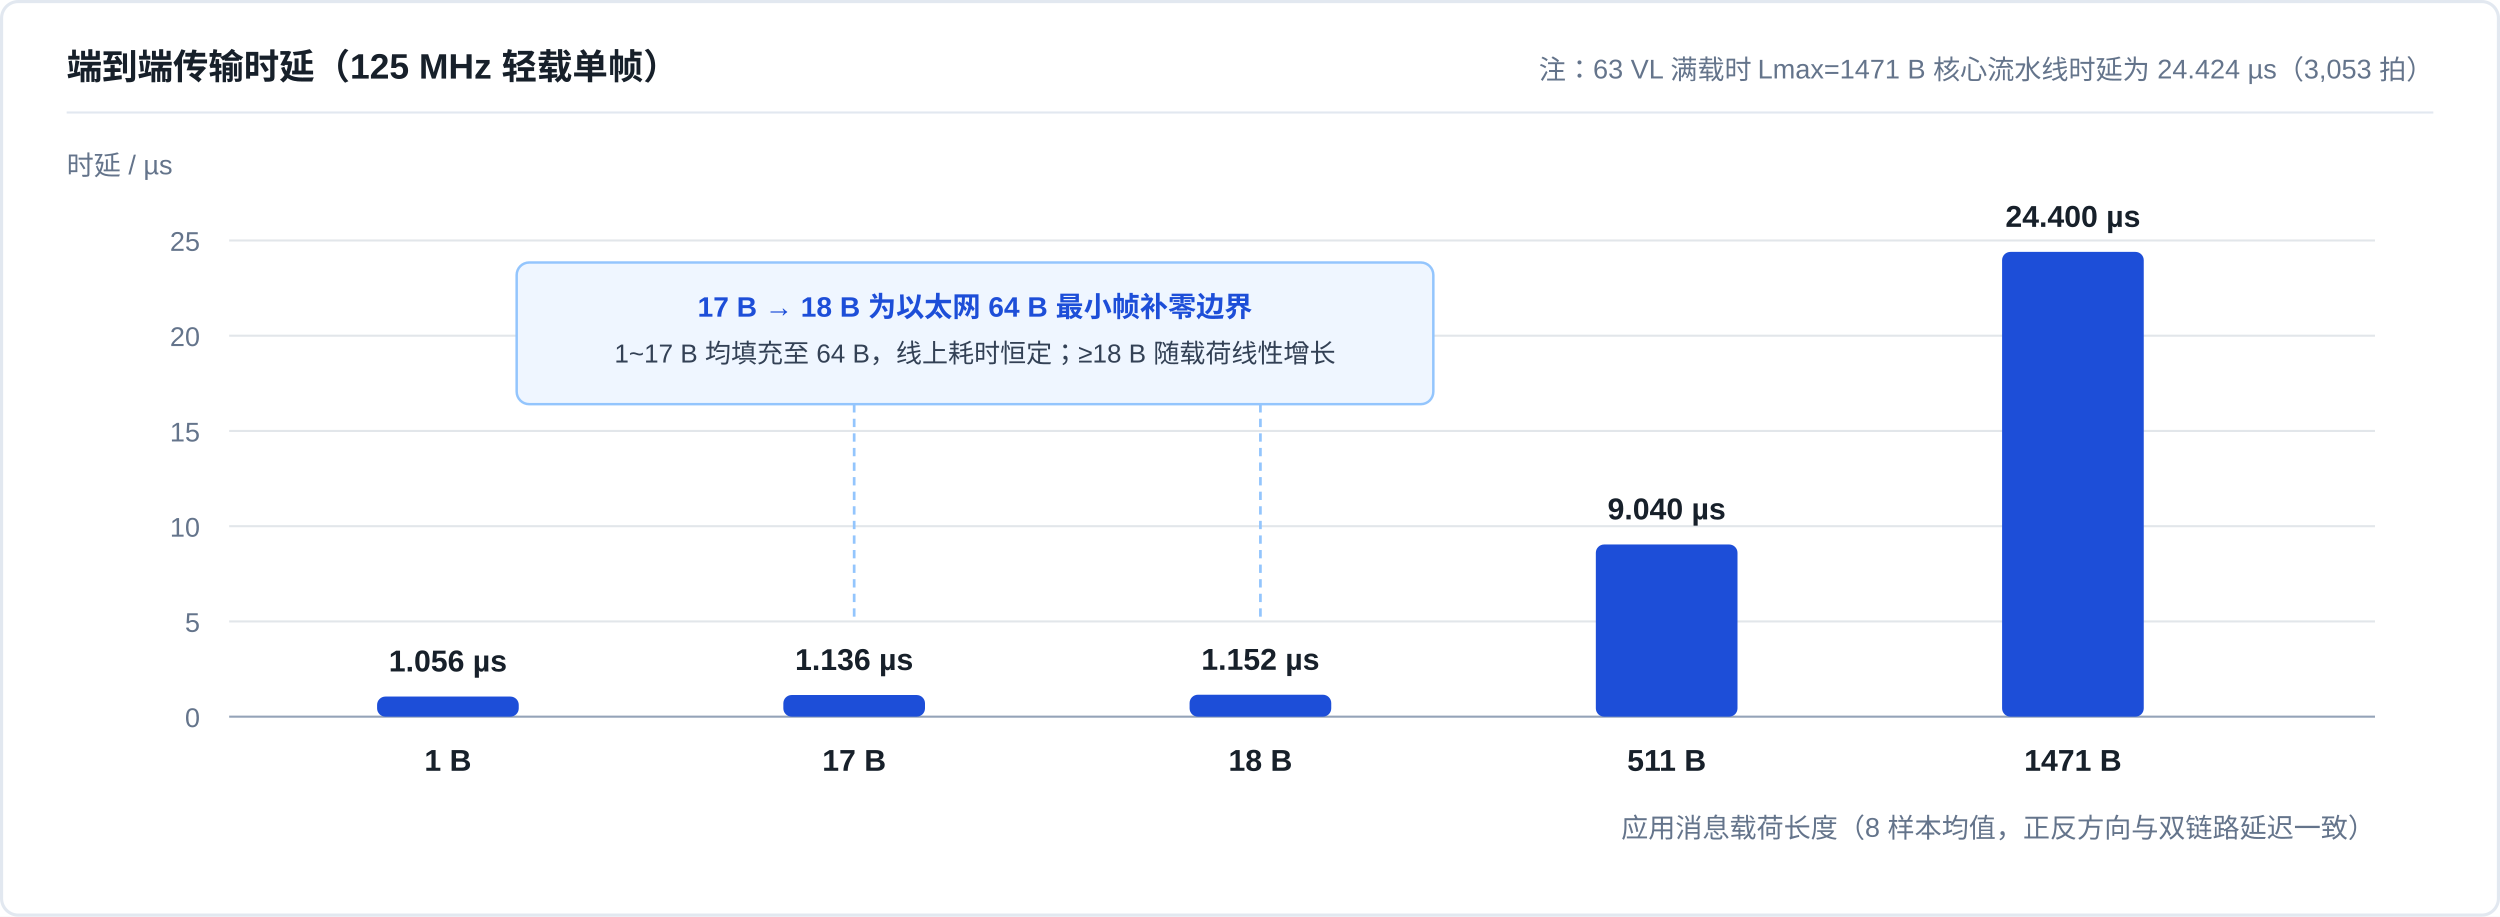
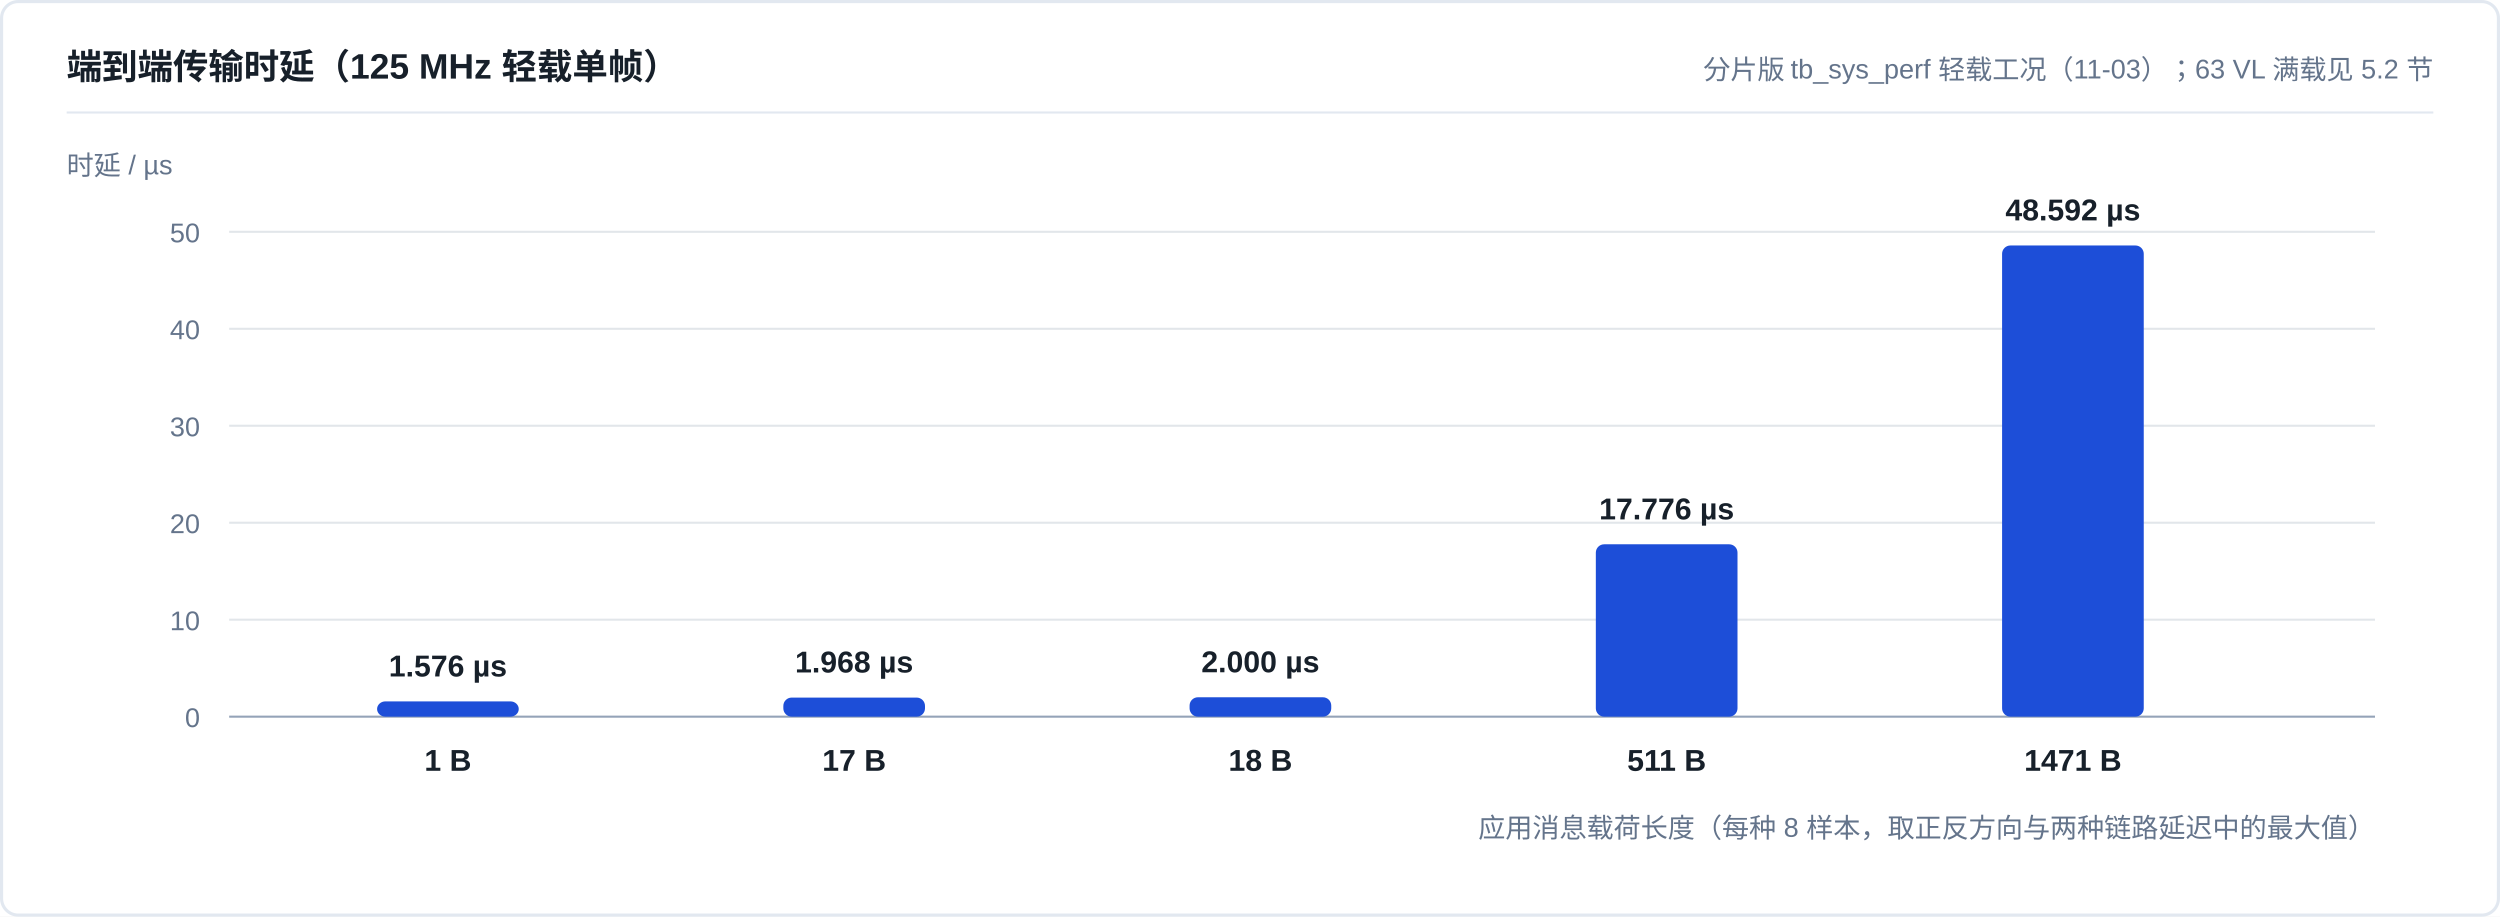
<svg xmlns="http://www.w3.org/2000/svg" width="1200" height="440" viewBox="0 0 1200 440">
  <rect width="1200" height="440" fill="#FFFFFF" />
  <rect x="0.75" y="0.75" width="1198.5" height="438.5" rx="8" fill="none" stroke="#E2E8F0" stroke-width="1.5" />
  <text x="32.0" y="38.0" font-family="PingFang SC, Hiragino Sans GB, Microsoft YaHei, Arial, sans-serif" font-size="17" font-weight="700" fill="#17202A" text-anchor="start">端到端传输时延（125 MHz 轻载单帧）</text>
-   <text x="1168.0" y="38.0" font-family="PingFang SC, Hiragino Sans GB, Microsoft YaHei, Arial, sans-serif" font-size="13" font-weight="500" fill="#64748B" text-anchor="end">注：63 VL 满载时 Lmax=1471 B 核心流水线时延为 24.424 µs（3,053 拍）</text>
+   <text x="1168.0" y="38.0" font-family="PingFang SC, Hiragino Sans GB, Microsoft YaHei, Arial, sans-serif" font-size="13" font-weight="500" fill="#64748B" text-anchor="end">分片版 tb_sys_perf 轻载工况（11-03）；63 VL 满载见 5.2 节</text>
  <line x1="32" y1="54" x2="1168" y2="54" stroke="#E2E8F0" stroke-width="1" />
  <text x="32.0" y="84.0" font-family="PingFang SC, Hiragino Sans GB, Microsoft YaHei, Arial, sans-serif" font-size="13" font-weight="400" fill="#64748B" text-anchor="start">时延 / µs</text>
  <line x1="110" y1="344.00" x2="1140" y2="344.00" stroke="#94A3B8" stroke-width="1" />
  <text x="96.0" y="349.0" font-family="PingFang SC, Hiragino Sans GB, Microsoft YaHei, Arial, sans-serif" font-size="13" font-weight="400" fill="#64748B" text-anchor="end">0</text>
-   <line x1="110" y1="298.29" x2="1140" y2="298.29" stroke="#E2E6EA" stroke-width="1" />
-   <text x="96.0" y="303.3" font-family="PingFang SC, Hiragino Sans GB, Microsoft YaHei, Arial, sans-serif" font-size="13" font-weight="400" fill="#64748B" text-anchor="end">5</text>
-   <line x1="110" y1="252.57" x2="1140" y2="252.57" stroke="#E2E6EA" stroke-width="1" />
-   <text x="96.0" y="257.6" font-family="PingFang SC, Hiragino Sans GB, Microsoft YaHei, Arial, sans-serif" font-size="13" font-weight="400" fill="#64748B" text-anchor="end">10</text>
-   <line x1="110" y1="206.86" x2="1140" y2="206.86" stroke="#E2E6EA" stroke-width="1" />
-   <text x="96.0" y="211.9" font-family="PingFang SC, Hiragino Sans GB, Microsoft YaHei, Arial, sans-serif" font-size="13" font-weight="400" fill="#64748B" text-anchor="end">15</text>
-   <line x1="110" y1="161.14" x2="1140" y2="161.14" stroke="#E2E6EA" stroke-width="1" />
-   <text x="96.0" y="166.1" font-family="PingFang SC, Hiragino Sans GB, Microsoft YaHei, Arial, sans-serif" font-size="13" font-weight="400" fill="#64748B" text-anchor="end">20</text>
-   <line x1="110" y1="115.43" x2="1140" y2="115.43" stroke="#E2E6EA" stroke-width="1" />
-   <text x="96.0" y="120.4" font-family="PingFang SC, Hiragino Sans GB, Microsoft YaHei, Arial, sans-serif" font-size="13" font-weight="400" fill="#64748B" text-anchor="end">25</text>
-   <rect x="248.0" y="126.0" width="440.0" height="68.0" rx="6" fill="#EFF6FF" stroke="#93C5FD" stroke-width="1.2" />
-   <text x="468.0" y="152.0" font-family="PingFang SC, Hiragino Sans GB, Microsoft YaHei, Arial, sans-serif" font-size="13.5" font-weight="700" fill="#1D4ED8" text-anchor="middle">17 B → 18 B 为以太网 64 B 最小帧补零边界</text>
-   <text x="468.0" y="174.0" font-family="PingFang SC, Hiragino Sans GB, Microsoft YaHei, Arial, sans-serif" font-size="12.5" font-weight="400" fill="#334155" text-anchor="middle">1~17 B 均填充至 64 B，线上耗时恒定；≥18 B 随载荷线性增长</text>
-   <line x1="410" y1="194" x2="410" y2="296" stroke="#93C5FD" stroke-dasharray="4 3" stroke-width="1.3" />
-   <line x1="605" y1="194" x2="605" y2="296" stroke="#93C5FD" stroke-dasharray="4 3" stroke-width="1.3" />
-   <rect x="181.0" y="334.35" width="68" height="9.65" rx="4" fill="#1D4ED8" />
-   <text x="215.0" y="322.3" font-family="PingFang SC, Hiragino Sans GB, Microsoft YaHei, Arial, sans-serif" font-size="14.5" font-weight="700" fill="#17202A" text-anchor="middle">1.056 µs</text>
+   <line x1="110" y1="297.45" x2="1140" y2="297.45" stroke="#E2E6EA" stroke-width="1" />
+   <text x="96.0" y="302.5" font-family="PingFang SC, Hiragino Sans GB, Microsoft YaHei, Arial, sans-serif" font-size="13" font-weight="400" fill="#64748B" text-anchor="end">10</text>
+   <line x1="110" y1="250.91" x2="1140" y2="250.91" stroke="#E2E6EA" stroke-width="1" />
+   <text x="96.0" y="255.9" font-family="PingFang SC, Hiragino Sans GB, Microsoft YaHei, Arial, sans-serif" font-size="13" font-weight="400" fill="#64748B" text-anchor="end">20</text>
+   <line x1="110" y1="204.36" x2="1140" y2="204.36" stroke="#E2E6EA" stroke-width="1" />
+   <text x="96.0" y="209.4" font-family="PingFang SC, Hiragino Sans GB, Microsoft YaHei, Arial, sans-serif" font-size="13" font-weight="400" fill="#64748B" text-anchor="end">30</text>
+   <line x1="110" y1="157.82" x2="1140" y2="157.82" stroke="#E2E6EA" stroke-width="1" />
+   <text x="96.0" y="162.8" font-family="PingFang SC, Hiragino Sans GB, Microsoft YaHei, Arial, sans-serif" font-size="13" font-weight="400" fill="#64748B" text-anchor="end">40</text>
+   <line x1="110" y1="111.27" x2="1140" y2="111.27" stroke="#E2E6EA" stroke-width="1" />
+   <text x="96.0" y="116.3" font-family="PingFang SC, Hiragino Sans GB, Microsoft YaHei, Arial, sans-serif" font-size="13" font-weight="400" fill="#64748B" text-anchor="end">50</text>
+   <rect x="181.0" y="336.66" width="68" height="7.34" rx="4" fill="#1D4ED8" />
+   <text x="215.0" y="324.7" font-family="PingFang SC, Hiragino Sans GB, Microsoft YaHei, Arial, sans-serif" font-size="14.5" font-weight="700" fill="#17202A" text-anchor="middle">1.576 µs</text>
  <text x="215.0" y="370.0" font-family="PingFang SC, Hiragino Sans GB, Microsoft YaHei, Arial, sans-serif" font-size="14.5" font-weight="600" fill="#17202A" text-anchor="middle">1 B</text>
-   <rect x="376.0" y="333.61" width="68" height="10.39" rx="4" fill="#1D4ED8" />
-   <text x="410.0" y="321.6" font-family="PingFang SC, Hiragino Sans GB, Microsoft YaHei, Arial, sans-serif" font-size="14.5" font-weight="700" fill="#17202A" text-anchor="middle">1.136 µs</text>
+   <rect x="376.0" y="334.84" width="68" height="9.16" rx="4" fill="#1D4ED8" />
+   <text x="410.0" y="322.8" font-family="PingFang SC, Hiragino Sans GB, Microsoft YaHei, Arial, sans-serif" font-size="14.5" font-weight="700" fill="#17202A" text-anchor="middle">1.968 µs</text>
  <text x="410.0" y="370.0" font-family="PingFang SC, Hiragino Sans GB, Microsoft YaHei, Arial, sans-serif" font-size="14.5" font-weight="600" fill="#17202A" text-anchor="middle">17 B</text>
-   <rect x="571.0" y="333.47" width="68" height="10.53" rx="4" fill="#1D4ED8" />
-   <text x="605.0" y="321.5" font-family="PingFang SC, Hiragino Sans GB, Microsoft YaHei, Arial, sans-serif" font-size="14.5" font-weight="700" fill="#17202A" text-anchor="middle">1.152 µs</text>
+   <rect x="571.0" y="334.69" width="68" height="9.31" rx="4" fill="#1D4ED8" />
+   <text x="605.0" y="322.7" font-family="PingFang SC, Hiragino Sans GB, Microsoft YaHei, Arial, sans-serif" font-size="14.5" font-weight="700" fill="#17202A" text-anchor="middle">2.000 µs</text>
  <text x="605.0" y="370.0" font-family="PingFang SC, Hiragino Sans GB, Microsoft YaHei, Arial, sans-serif" font-size="14.5" font-weight="600" fill="#17202A" text-anchor="middle">18 B</text>
-   <rect x="766.0" y="261.35" width="68" height="82.65" rx="4" fill="#1D4ED8" />
-   <text x="800.0" y="249.3" font-family="PingFang SC, Hiragino Sans GB, Microsoft YaHei, Arial, sans-serif" font-size="14.5" font-weight="700" fill="#17202A" text-anchor="middle">9.040 µs</text>
+   <rect x="766.0" y="261.26" width="68" height="82.74" rx="4" fill="#1D4ED8" />
+   <text x="800.0" y="249.3" font-family="PingFang SC, Hiragino Sans GB, Microsoft YaHei, Arial, sans-serif" font-size="14.5" font-weight="700" fill="#17202A" text-anchor="middle">17.776 µs</text>
  <text x="800.0" y="370.0" font-family="PingFang SC, Hiragino Sans GB, Microsoft YaHei, Arial, sans-serif" font-size="14.5" font-weight="600" fill="#17202A" text-anchor="middle">511 B</text>
-   <rect x="961.0" y="120.91" width="68" height="223.09" rx="4" fill="#1D4ED8" />
-   <text x="995.0" y="108.9" font-family="PingFang SC, Hiragino Sans GB, Microsoft YaHei, Arial, sans-serif" font-size="14.5" font-weight="700" fill="#17202A" text-anchor="middle">24.400 µs</text>
+   <rect x="961.0" y="117.83" width="68" height="226.17" rx="4" fill="#1D4ED8" />
+   <text x="995.0" y="105.8" font-family="PingFang SC, Hiragino Sans GB, Microsoft YaHei, Arial, sans-serif" font-size="14.5" font-weight="700" fill="#17202A" text-anchor="middle">48.592 µs</text>
  <text x="995.0" y="370.0" font-family="PingFang SC, Hiragino Sans GB, Microsoft YaHei, Arial, sans-serif" font-size="14.5" font-weight="600" fill="#17202A" text-anchor="middle">1471 B</text>
-   <text x="1140.0" y="402.0" font-family="PingFang SC, Hiragino Sans GB, Microsoft YaHei, Arial, sans-serif" font-size="13" font-weight="400" fill="#64748B" text-anchor="end">应用消息载荷长度（8 样本均值，正反方向与双链路延迟一致）</text>
+   <text x="1140.0" y="402.0" font-family="PingFang SC, Hiragino Sans GB, Microsoft YaHei, Arial, sans-serif" font-size="13" font-weight="400" fill="#64748B" text-anchor="end">应用消息载荷长度（每种 8 样本，取正反方向与两种链路延迟中的最大值）</text>
</svg>
